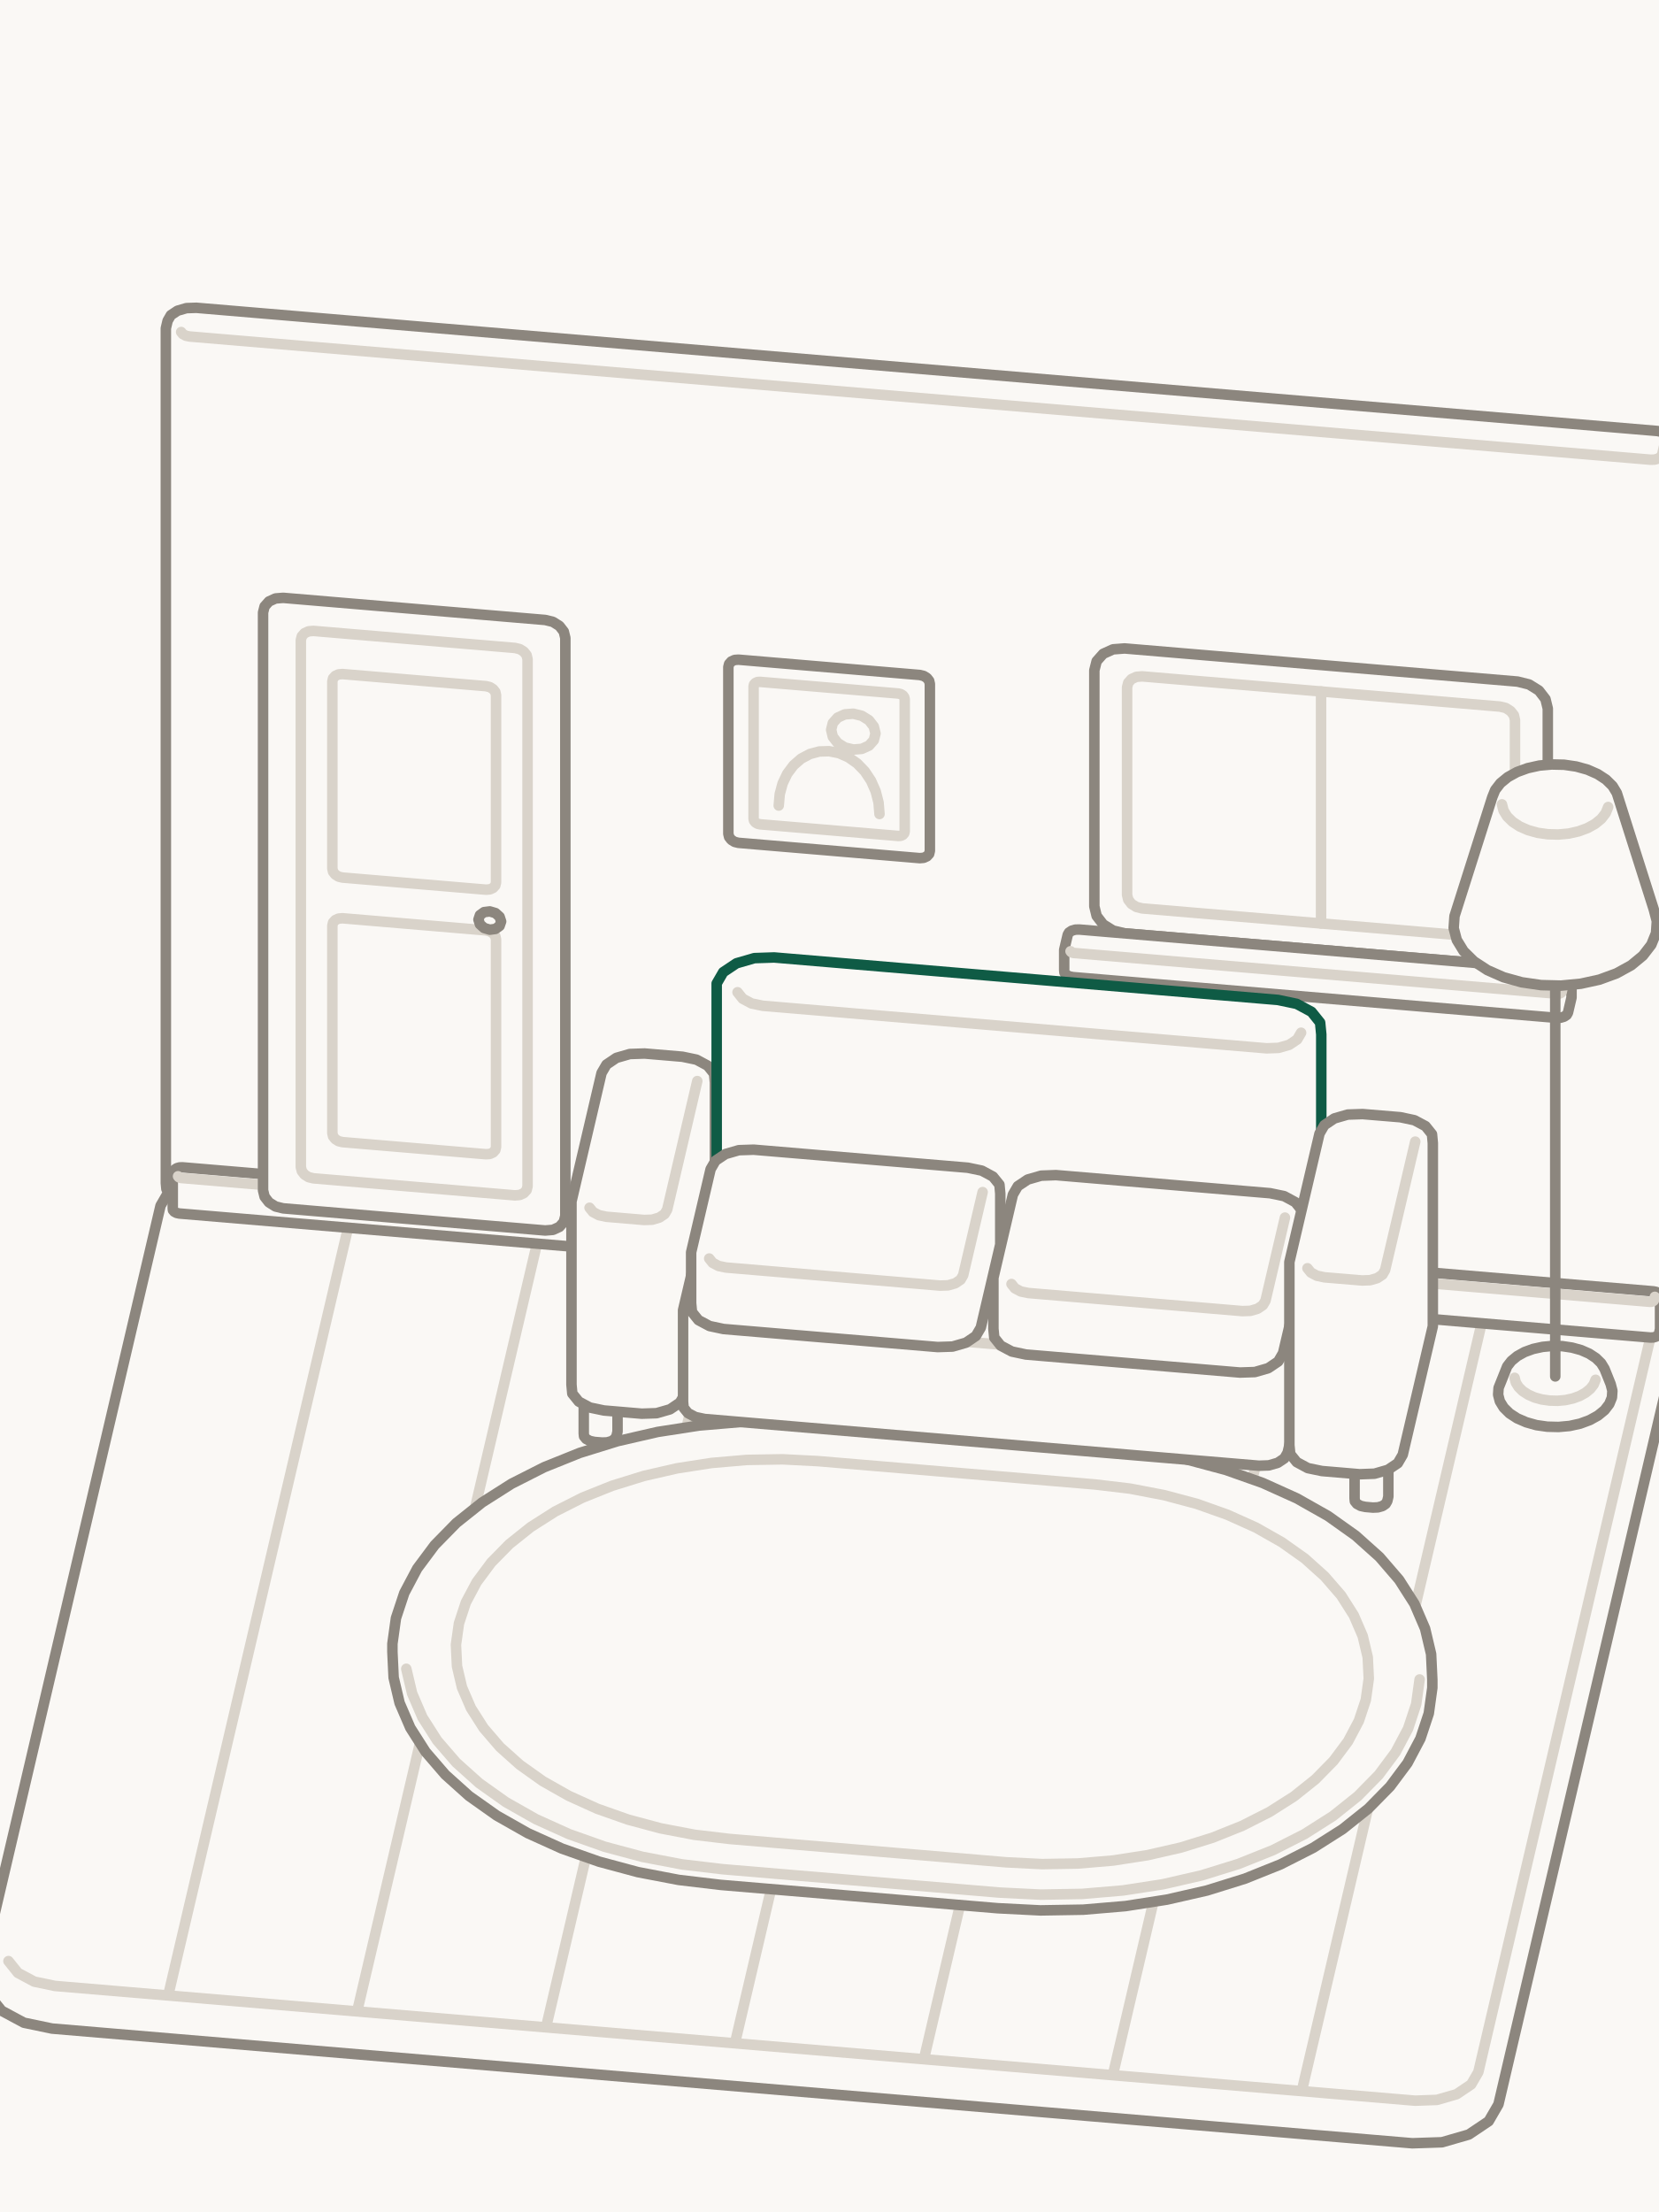
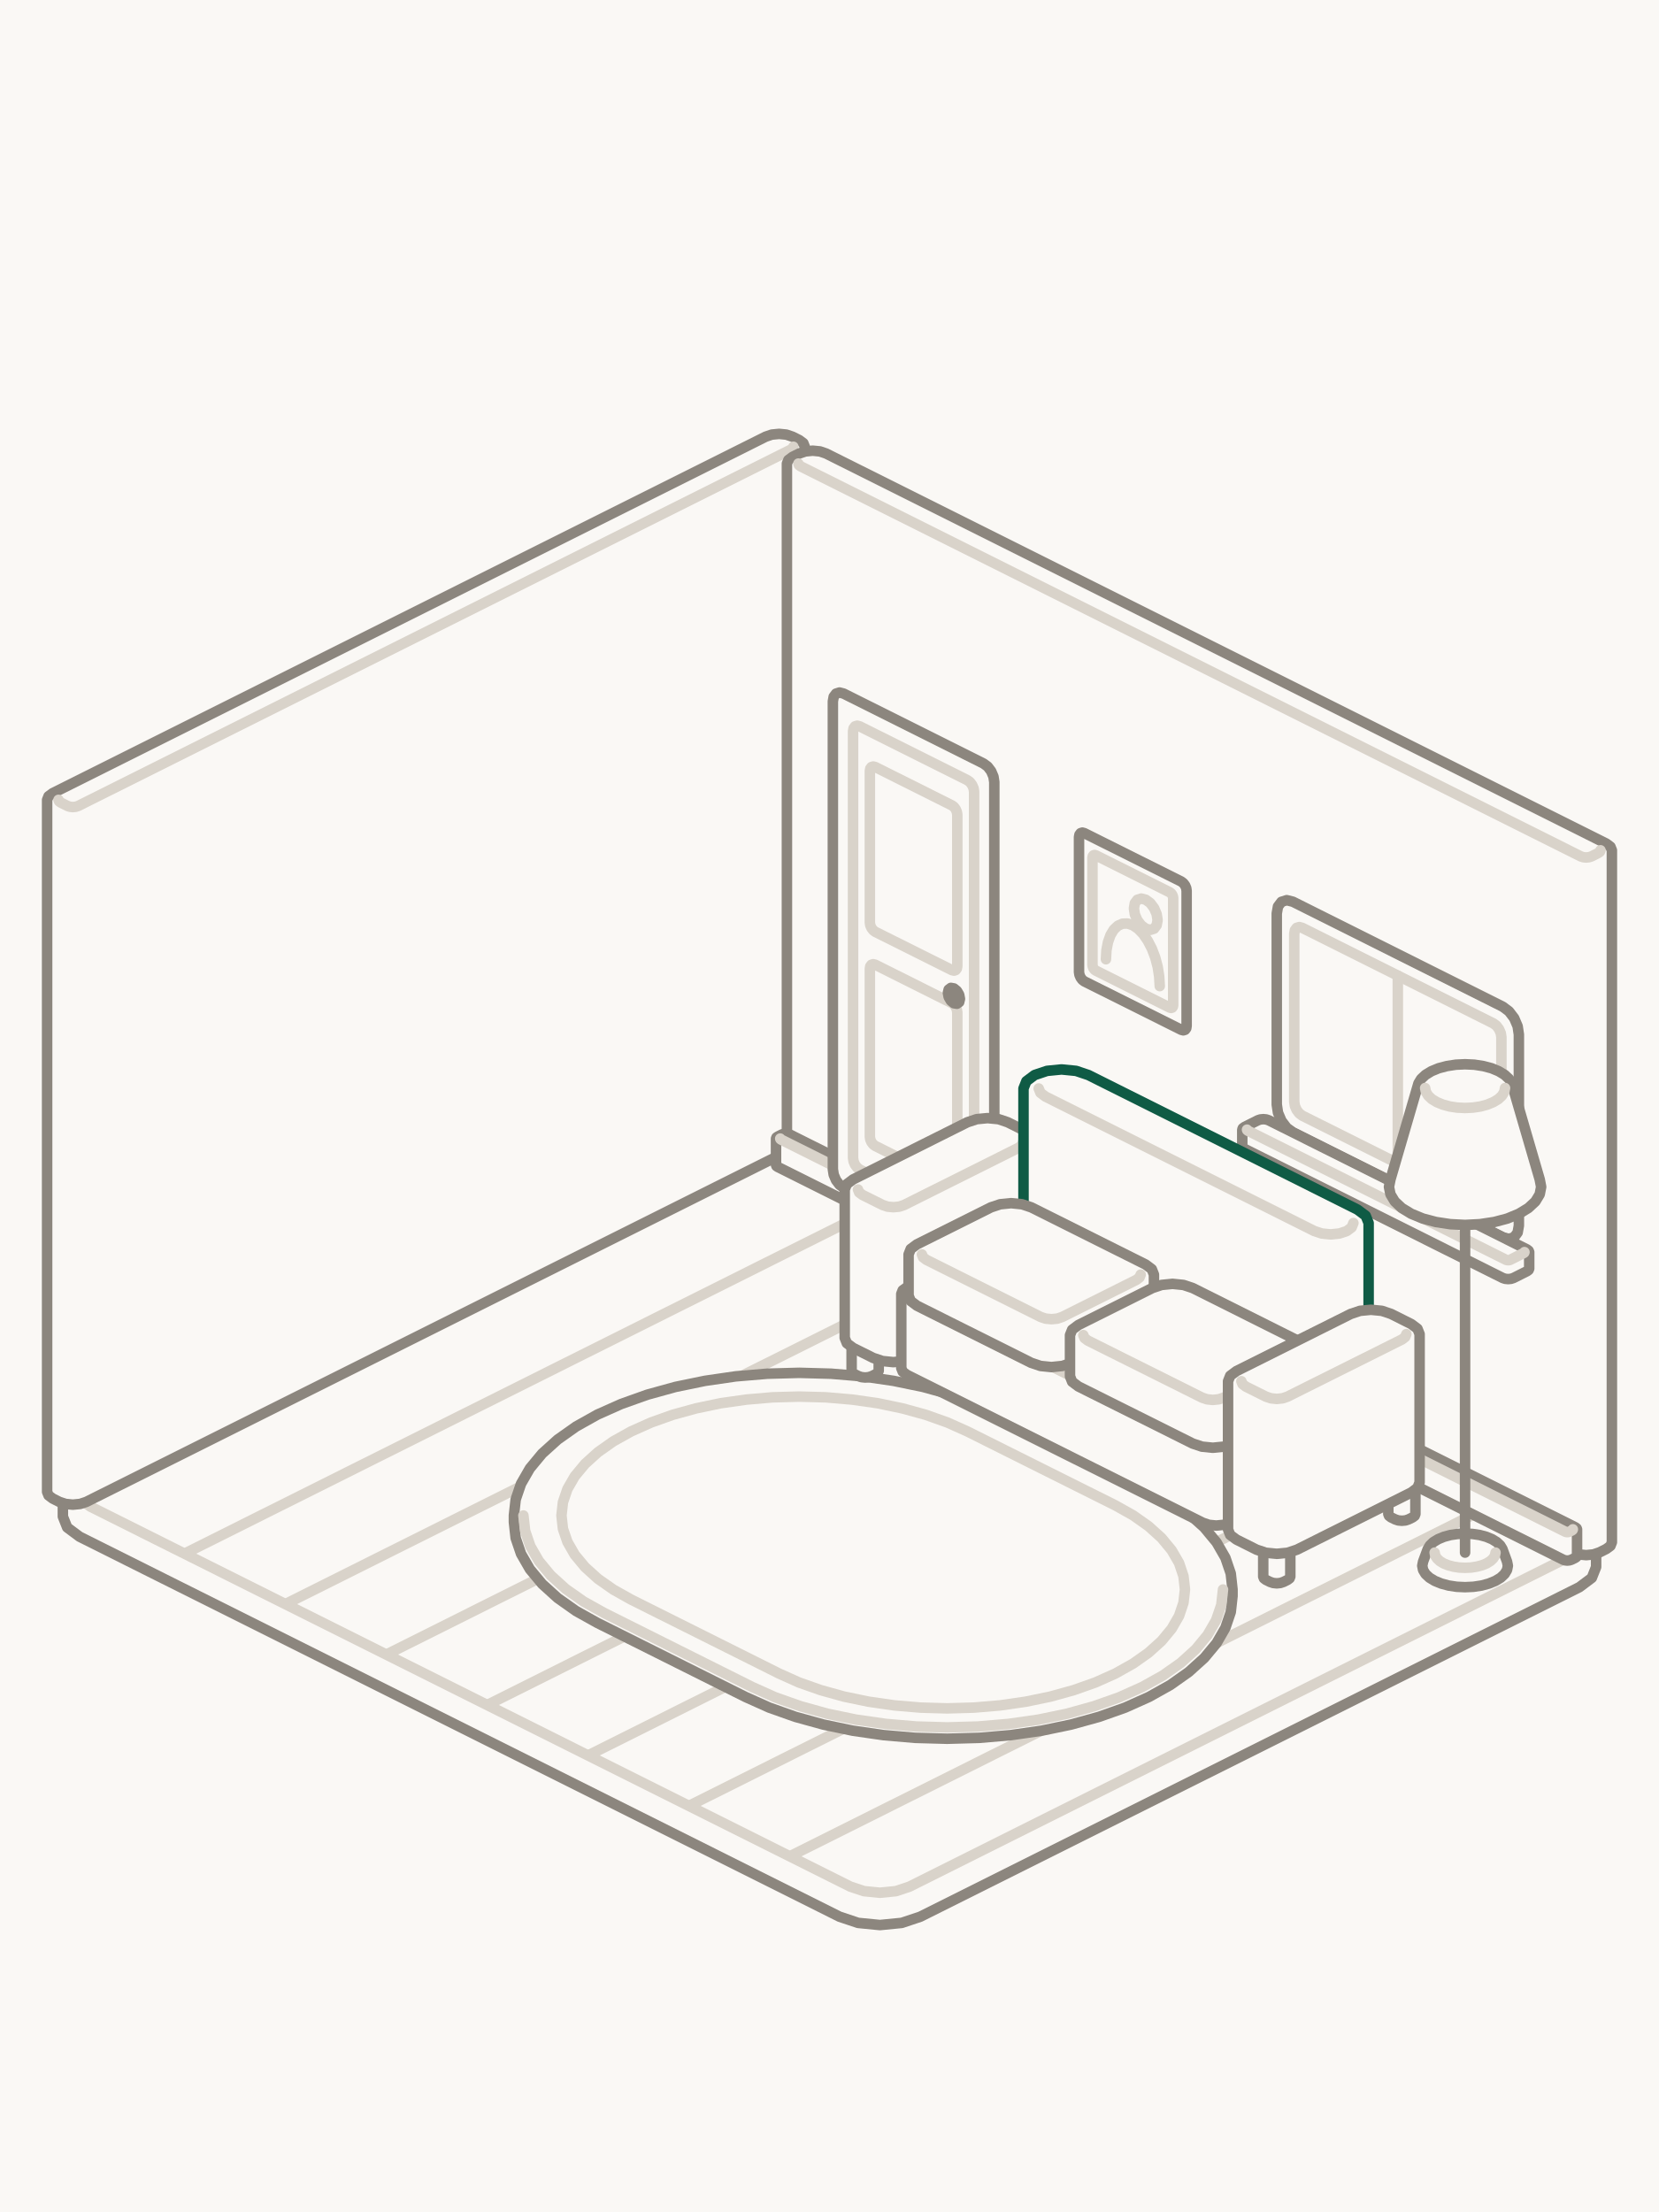
<svg xmlns="http://www.w3.org/2000/svg" viewBox="0 0 300 400" width="300" height="400">
  <rect width="300" height="400" fill="#FAF8F5" />
  <g stroke-width="1.9" stroke-linejoin="round" stroke-linecap="round">
-     <path d="M-2.34 351.96L29.03 218.03L30.8 214.98L34.39 212.57L39.24 211.17L44.61 210.99L290.6 231.73L295.68 232.79L299.7 234.95L302.04 237.86L302.34 241.08L302.34 246.6L270.97 380.53L269.2 383.58L265.61 385.99L260.76 387.39L255.39 387.57L9.4 366.83L4.32 365.77L0.3 363.61L-2.04 360.7L-2.34 357.48Z" fill="#FAF8F5" stroke="#8C867E" />
-     <path d="M298.7 240.77L267.33 374.7L266.03 376.93L263.4 378.7L259.84 379.73L255.9 379.87L9.92 359.12L6.19 358.34L3.24 356.76L1.53 354.63" fill="none" stroke="#D9D3CA" />
-     <path d="M62.94 222.01L30.54 360.31M97.1 224.89L64.71 363.19M131.26 227.77L98.87 366.07M165.43 230.65L133.03 368.95M199.59 233.53L167.2 371.83M233.76 236.41L201.36 374.71M267.92 239.29L235.53 377.59" fill="none" stroke="#D9D3CA" />
-     <path d="M29.99 59.37L30.31 58.01L30.9 56.99L32.1 56.19L33.71 55.72L35.5 55.66L299.71 77.94L301.4 78.29L302.74 79.01L303.52 79.98L303.62 81.06L303.62 235.62L303.3 236.98L302.71 238L301.52 238.8L299.9 239.27L298.11 239.33L33.9 217.05L32.21 216.7L30.87 215.98L30.09 215.01L29.99 213.93Z" fill="#FAF8F5" stroke="#8C867E" />
-     <path d="M300.89 80.82L300.57 82.19L300.33 82.6L299.85 82.92L299.21 83.11L298.49 83.13L34.29 60.85L33.61 60.71L33.07 60.42L32.76 60.04" fill="none" stroke="#D9D3CA" />
-     <path d="M31.24 212.61L31.43 211.79L31.61 211.49L31.97 211.25L32.45 211.11L32.99 211.09L299.02 233.52L299.53 233.63L299.93 233.84L300.16 234.13L300.19 234.45L300.19 240.34L300 241.16L299.82 241.47L299.46 241.71L298.98 241.85L298.44 241.87L32.42 219.44L31.91 219.33L31.51 219.11L31.27 218.82L31.24 218.5Z" fill="#FAF8F5" stroke="#8C867E" />
-     <path d="M299.25 234.51L299.12 235.06L299.03 235.21L298.85 235.33L298.61 235.4L298.34 235.41L32.77 213.02L32.52 212.97L32.32 212.86L32.2 212.71" fill="none" stroke="#D9D3CA" />
-     <path d="M102.23 115.36L101.95 114.21L101.16 113.19L99.98 112.45L98.59 112.11L51.21 108.11L49.82 108.22L48.64 108.76L47.85 109.65L47.57 110.75L47.57 215.26L47.85 216.41L48.64 217.43L49.82 218.17L51.21 218.51L98.59 222.51L99.98 222.4L101.16 221.86L101.95 220.97L102.23 219.87Z" fill="#FAF8F5" stroke="#8C867E" />
-     <path d="M95.4 119.2L95.23 118.48L94.73 117.84L93.99 117.38L93.12 117.17L56.68 114.09L55.81 114.16L55.07 114.5L54.58 115.05L54.4 115.74L54.4 211.05L54.58 211.77L55.07 212.41L55.81 212.87L56.68 213.08L93.12 216.16L93.99 216.09L94.73 215.75L95.23 215.2L95.4 214.51Z" fill="none" stroke="#D9D3CA" />
-     <path d="M89.7 125.71L89.57 125.13L89.17 124.62L88.58 124.25L87.88 124.08L61.92 121.89L61.22 121.95L60.63 122.22L60.23 122.66L60.1 123.21L60.1 157.07L60.23 157.64L60.63 158.15L61.22 158.52L61.92 158.69L87.88 160.88L88.58 160.83L89.17 160.56L89.57 160.12L89.7 159.57Z" fill="none" stroke="#D9D3CA" />
-     <path d="M89.7 169.87L89.57 169.29L89.17 168.78L88.58 168.41L87.88 168.24L61.92 166.05L61.22 166.11L60.63 166.38L60.23 166.82L60.1 167.37L60.1 204.91L60.23 205.48L60.63 205.99L61.22 206.36L61.92 206.53L87.88 208.72L88.58 208.67L89.17 208.4L89.57 207.96L89.7 207.41Z" fill="none" stroke="#D9D3CA" />
-     <path d="M90.62 166.63L90.34 165.78L89.59 165.11L88.57 164.81L87.54 164.94L86.79 165.48L86.52 166.29L86.79 167.14L87.54 167.81L88.57 168.12L89.59 167.98L90.34 167.44Z" fill="#FAF8F5" stroke="#8C867E" />
-     <path d="M279.89 128.13L279.47 126.41L278.28 124.87L276.51 123.77L274.42 123.25L203.36 117.26L201.27 117.42L199.49 118.23L198.31 119.56L197.89 121.22L197.89 163.9L198.31 165.63L199.49 167.16L201.27 168.27L203.36 168.78L274.42 174.77L276.51 174.61L278.28 173.81L279.47 172.47L279.89 170.82Z" fill="#FAF8F5" stroke="#8C867E" />
-     <path d="M273.96 130.21L273.76 129.34L273.16 128.58L272.28 128.02L271.23 127.77L206.55 122.31L205.5 122.39L204.61 122.8L204.02 123.46L203.81 124.29L203.81 161.83L204.02 162.69L204.61 163.46L205.5 164.01L206.55 164.27L271.23 169.72L272.28 169.64L273.16 169.24L273.76 168.57L273.96 167.74Z" fill="none" stroke="#D9D3CA" />
-     <path d="M238.89 166.99L238.89 125.04" fill="none" stroke="#D9D3CA" />
-     <path d="M192.44 171.76L193.08 169.03L193.32 168.62L193.79 168.3L194.44 168.11L195.16 168.09L282.62 175.46L283.3 175.61L283.83 175.89L284.14 176.28L284.18 176.71L284.18 180.39L283.54 183.12L283.31 183.53L282.83 183.85L282.18 184.04L281.47 184.06L194.01 176.69L193.33 176.55L192.79 176.26L192.48 175.87L192.44 175.44Z" fill="#FAF8F5" stroke="#8C867E" />
-     <path d="M283.05 176.62L282.41 179.35L282.32 179.5L282.14 179.62L281.9 179.69L281.63 179.7L194.17 172.33L193.91 172.27L193.71 172.17L193.59 172.02" fill="none" stroke="#D9D3CA" />
-     <path d="M168.15 123.68L168.02 123.11L167.62 122.6L167.03 122.23L166.33 122.06L133.53 119.29L132.84 119.34L132.25 119.61L131.85 120.06L131.71 120.61L131.71 150.79L131.85 151.36L132.25 151.87L132.84 152.24L133.53 152.41L166.33 155.18L167.03 155.12L167.62 154.85L168.02 154.41L168.15 153.86Z" fill="#FAF8F5" stroke="#8C867E" />
-     <path d="M163.6 126.43L163.51 126.07L163.27 125.75L162.9 125.52L162.46 125.41L137.41 123.3L136.97 123.33L136.6 123.5L136.35 123.78L136.27 124.12L136.27 148.04L136.35 148.4L136.6 148.72L136.97 148.95L137.41 149.06L162.46 151.17L162.9 151.14L163.27 150.97L163.51 150.69L163.6 150.35Z" fill="none" stroke="#D9D3CA" />
-     <path d="M140.82 145.67L141 143.61L141.52 141.67L142.36 139.91L143.49 138.4L144.87 137.19L146.45 136.35L148.16 135.89L149.93 135.84L151.71 136.19L153.42 136.94L155 138.05L156.38 139.48L157.51 141.18L158.35 143.09L158.87 145.12L159.04 147.2" fill="none" stroke="#D9D3CA" />
-     <path d="M158.32 132.64L158.01 131.38L157.14 130.25L155.84 129.44L154.31 129.06L152.77 129.18L151.47 129.77L150.6 130.75L150.3 131.97L150.6 133.23L151.47 134.35L152.77 135.17L154.31 135.54L155.84 135.42L157.14 134.83L158.01 133.85Z" fill="none" stroke="#D9D3CA" />
-     <path d="M70.96 297.24L71.6 292.62L73.11 288.06L75.45 283.64L78.61 279.4L82.53 275.4L87.18 271.69L92.5 268.31L98.4 265.32L104.84 262.73L111.71 260.6L118.93 258.94L126.43 257.78L134.09 257.13L141.82 257L149.53 257.38L199.64 261.61L207.23 262.51L214.6 263.92L221.67 265.81L228.34 268.17L234.52 270.96L240.15 274.14L245.14 277.69L249.45 281.55L253 285.67L255.77 290.01L257.7 294.5L258.79 299.1L259.01 303.74L259.01 305.21L258.37 309.84L256.86 314.39L254.52 318.82L251.36 323.06L247.43 327.06L242.78 330.77L237.47 334.14L231.56 337.14L225.13 339.72L218.26 341.86L211.03 343.51L203.54 344.68L195.88 345.33L188.14 345.46L180.43 345.07L130.33 340.85L122.74 339.95L115.36 338.54L108.3 336.64L101.63 334.29L95.45 331.5L89.82 328.31L84.82 324.77L80.52 320.91L76.96 316.78L74.2 312.45L72.26 307.95L71.18 303.36L70.96 298.72Z" fill="#FAF8F5" stroke="#8C867E" />
-     <path d="M256.71 303.7L256.09 308.17L256.09 308.17L254.63 312.58L252.37 316.85L249.32 320.95L245.52 324.82L241.02 328.41L235.89 331.67L230.18 334.57L223.96 337.06L217.32 339.12L210.33 340.73L203.09 341.85L195.68 342.48L188.21 342.61L180.75 342.24L130.65 338.01L123.31 337.14L116.18 335.78L109.35 333.95L102.91 331.67L96.93 328.97L91.49 325.89L86.66 322.46L82.5 318.73L79.06 314.75L76.39 310.56L74.52 306.21L73.47 301.77" fill="none" stroke="#D9D3CA" />
-     <path d="M246.98 307.41L245.72 311.2L243.77 314.89L241.14 318.42L237.87 321.75L233.99 324.85L229.57 327.66L224.64 330.16L219.28 332.31L213.56 334.09L207.53 335.47L201.29 336.44L194.91 336.98L188.46 337.09L182.03 336.77L131.93 332.54L125.6 331.79L119.46 330.62L113.57 329.04L108.01 327.08L102.86 324.75L98.17 322.1L94.01 319.14L90.42 315.93L87.46 312.49L85.16 308.88L83.54 305.13L82.64 301.3L82.45 297.43L82.99 293.58L82.99 293.58L84.24 289.78L86.2 286.1L88.83 282.56L92.1 279.23L95.97 276.14L100.4 273.32L105.32 270.83L110.68 268.68L116.41 266.9L122.43 265.52L128.68 264.55L135.06 264L141.51 263.89L147.93 264.22L198.04 268.44L204.36 269.19L210.51 270.37L216.4 271.94L221.95 273.91L227.11 276.23L231.8 278.89L235.96 281.84L239.54 285.06L242.51 288.49L244.81 292.11L246.42 295.85L247.33 299.68L247.52 303.55L246.98 307.41Z" fill="none" stroke="#D9D3CA" />
-     <path d="M270.91 252.2L270.99 250.98L272.13 248.13L272.55 247.08L273.31 246.1L274.38 245.22L275.7 244.49L277.24 243.93L278.94 243.56L280.72 243.39L282.52 243.43L284.27 243.69L285.91 244.14L287.37 244.78L288.59 245.58L289.53 246.5L290.15 247.52L291.26 250.29L291.57 251.49L291.49 252.71L291.01 253.89L290.16 255L288.96 255.98L287.47 256.8L285.74 257.44L283.83 257.86L281.83 258.04L279.8 257.99L277.83 257.71L275.99 257.19L274.35 256.48L272.97 255.58L271.92 254.54L271.22 253.4Z" fill="#FAF8F5" stroke="#8C867E" />
-     <path d="M288.53 249.51L288.19 250.36L287.58 251.14L286.73 251.84L285.67 252.43L284.44 252.88L283.08 253.18L281.66 253.31L280.22 253.27L278.81 253.07L277.5 252.71L276.34 252.19L275.36 251.56L274.61 250.82L274.11 250.01L273.89 249.15" fill="none" stroke="#D9D3CA" />
-     <path d="M281.24 248.9L281.24 165.36" fill="none" stroke="#8C867E" />
-     <path d="M262.87 167.83L263.02 165.67L269.85 144.16L270.38 142.85L271.33 141.62L272.66 140.53L274.32 139.61L276.24 138.91L278.36 138.44L280.59 138.24L282.84 138.29L285.03 138.61L287.08 139.18L288.9 139.98L290.42 140.97L291.6 142.13L292.37 143.4L299.05 164.44L299.61 166.58L299.46 168.74L298.61 170.84L297.09 172.81L294.97 174.56L292.31 176.02L289.23 177.15L285.85 177.89L282.28 178.23L278.68 178.14L275.17 177.63L271.9 176.72L268.99 175.44L266.55 173.85L264.67 172L263.43 169.97Z" fill="#FAF8F5" stroke="#8C867E" />
-     <path d="M290.81 145.93L290.36 147.04L289.56 148.07L288.45 148.98L287.05 149.75L285.44 150.34L283.66 150.74L281.79 150.91L279.9 150.86L278.06 150.6L276.34 150.12L274.81 149.45L273.53 148.61L272.54 147.64L271.89 146.58L271.6 145.45" fill="none" stroke="#D9D3CA" />
-     <path d="M111.51 226.41L111.7 225.59L112 225.08L112.6 224.68L113.4 224.45L114.3 224.41L115.67 224.53L116.51 224.71L117.18 225.07L117.57 225.55L117.62 226.09L117.62 233.45L117.43 234.27L117.14 234.78L116.54 235.18L115.73 235.41L114.83 235.44L113.47 235.33L112.62 235.15L111.95 234.79L111.56 234.31L111.51 233.77Z" fill="#FAF8F5" stroke="#8C867E" />
-     <path d="M116.71 226.01L116.52 226.83L116.34 227.14L115.99 227.38L115.5 227.52L114.96 227.54L113.6 227.42L113.09 227.31L112.69 227.1L112.45 226.81" fill="none" stroke="#D9D3CA" />
-     <path d="M250.9 238.16L251.09 237.34L251.39 236.84L251.99 236.43L252.79 236.2L253.69 236.17L255.06 236.28L255.9 236.46L256.57 236.82L256.96 237.31L257.01 237.84L257.01 245.2L256.82 246.02L256.53 246.53L255.93 246.93L255.12 247.17L254.22 247.2L252.86 247.08L252.01 246.9L251.34 246.55L250.95 246.06L250.9 245.52Z" fill="#FAF8F5" stroke="#8C867E" />
-     <path d="M256.1 237.77L255.91 238.59L255.73 238.89L255.38 239.13L254.89 239.27L254.35 239.29L252.99 239.18L252.48 239.07L252.08 238.85L251.84 238.56" fill="none" stroke="#D9D3CA" />
-     <path d="M105.56 251.83L105.75 251.01L106.04 250.5L106.64 250.1L107.45 249.86L108.35 249.83L109.71 249.95L110.56 250.13L111.23 250.48L111.62 250.97L111.67 251.51L111.67 258.87L111.48 259.69L111.18 260.2L110.59 260.6L109.78 260.83L108.88 260.86L107.51 260.75L106.67 260.57L106 260.21L105.61 259.73L105.56 259.19Z" fill="#FAF8F5" stroke="#8C867E" />
-     <path d="M110.76 251.43L110.57 252.25L110.39 252.56L110.03 252.8L109.55 252.94L109.01 252.95L107.64 252.84L107.13 252.73L106.73 252.52L106.5 252.23" fill="none" stroke="#D9D3CA" />
-     <path d="M244.95 263.58L245.14 262.76L245.44 262.25L246.03 261.85L246.84 261.62L247.74 261.59L249.1 261.7L249.95 261.88L250.62 262.24L251.01 262.72L251.06 263.26L251.06 270.62L250.87 271.44L250.57 271.95L249.98 272.35L249.17 272.58L248.27 272.62L246.9 272.5L246.06 272.32L245.39 271.96L245 271.48L244.95 270.94Z" fill="#FAF8F5" stroke="#8C867E" />
-     <path d="M250.15 263.18L249.96 264L249.78 264.31L249.42 264.55L248.94 264.69L248.4 264.71L247.03 264.59L246.52 264.49L246.12 264.27L245.89 263.98" fill="none" stroke="#D9D3CA" />
-     <path d="M103.34 217.27L108.78 194.03L109.67 192.51L111.46 191.3L113.89 190.6L116.57 190.51L123.41 191.09L125.95 191.62L127.96 192.7L129.13 194.15L129.28 195.76L129.28 228.88L123.84 252.11L122.95 253.64L121.16 254.85L118.73 255.55L116.05 255.64L109.21 255.06L106.67 254.53L104.66 253.45L103.49 252L103.34 250.39Z" fill="#FAF8F5" stroke="#8C867E" />
-     <path d="M126.09 195.49L120.65 218.73L120.18 219.54L119.22 220.18L117.93 220.56L116.49 220.61L109.66 220.03L108.3 219.74L107.23 219.17L106.61 218.4" fill="none" stroke="#D9D3CA" />
-     <path d="M123.52 236.92L129.6 210.96L130.19 209.94L131.39 209.14L133 208.67L134.8 208.61L235.01 217.06L236.71 217.41L238.04 218.13L238.82 219.1L238.93 220.18L238.93 236.74L232.84 262.7L232.25 263.72L231.06 264.52L229.44 264.99L227.65 265.05L127.43 256.6L125.74 256.24L124.4 255.53L123.62 254.56L123.52 253.48Z" fill="#FAF8F5" stroke="#8C867E" />
-     <path d="M236.65 219.98L230.57 245.95L230.27 246.46L229.67 246.86L228.86 247.09L227.97 247.12L127.75 238.67L126.91 238.49L126.24 238.14L125.85 237.65" fill="none" stroke="#D9D3CA" />
-     <path d="M129.6 177.84L130.78 175.8L133.17 174.2L136.41 173.26L139.99 173.14L231.1 180.82L234.48 181.53L237.16 182.97L238.72 184.91L238.93 187.06L238.93 220.18L237.74 222.21L235.35 223.82L232.12 224.75L228.53 224.87L137.43 217.19L134.04 216.48L131.36 215.05L129.8 213.11L129.6 210.96Z" fill="#FAF8F5" stroke="#0F5B45" />
-     <path d="M235.28 186.75L235.28 186.75L234.57 187.97L233.14 188.93L231.2 189.49L229.05 189.57L137.94 181.88L135.91 181.46L134.3 180.6L133.37 179.43" fill="none" stroke="#D9D3CA" />
-     <path d="M124.98 226.45L128.5 211.42L129.39 209.89L131.18 208.69L133.6 207.99L136.29 207.9L175.01 211.16L177.55 211.69L179.56 212.77L180.73 214.22L180.88 215.84L180.88 225.04L177.36 240.07L176.47 241.59L174.68 242.8L172.26 243.5L169.57 243.59L130.85 240.33L128.31 239.79L126.3 238.72L125.13 237.26L124.98 235.65Z" fill="#FAF8F5" stroke="#8C867E" />
-     <path d="M177.69 215.57L174.17 230.6L173.7 231.41L172.74 232.06L171.45 232.43L170.02 232.48L131.3 229.21L129.94 228.93L128.87 228.36L128.25 227.58" fill="none" stroke="#D9D3CA" />
-     <path d="M179.64 231.06L183.16 216.03L184.05 214.5L185.84 213.3L188.27 212.6L190.95 212.5L229.67 215.77L232.22 216.3L234.22 217.38L235.39 218.83L235.55 220.45L235.55 229.65L232.02 244.68L231.14 246.2L229.34 247.41L226.92 248.11L224.23 248.2L185.51 244.94L182.97 244.4L180.96 243.33L179.79 241.87L179.64 240.26Z" fill="#FAF8F5" stroke="#8C867E" />
-     <path d="M232.36 220.18L228.84 235.21L228.36 236.02L227.41 236.66L226.11 237.04L224.68 237.09L185.96 233.82L184.6 233.54L183.53 232.97L182.91 232.19" fill="none" stroke="#D9D3CA" />
-     <path d="M233.16 228.21L238.61 204.98L239.49 203.46L241.29 202.25L243.71 201.55L246.4 201.46L253.23 202.03L255.77 202.57L257.78 203.64L258.95 205.1L259.1 206.71L259.1 239.83L253.66 263.06L252.77 264.59L250.98 265.79L248.56 266.49L245.87 266.59L239.04 266.01L236.49 265.48L234.49 264.4L233.32 262.95L233.16 261.33Z" fill="#FAF8F5" stroke="#8C867E" />
-     <path d="M255.92 206.44L250.47 229.67L250 230.49L249.04 231.13L247.75 231.5L246.32 231.55L239.48 230.98L238.13 230.69L237.06 230.12L236.43 229.34" fill="none" stroke="#D9D3CA" />
+     <path d="M11.37 269.77L12.15 267.79L14.39 266.12L133.58 206.52L136.93 205.4L140.88 205.01L144.83 205.4L148.18 206.52L285.61 275.24L287.85 276.91L288.63 278.89L288.63 283.36L287.85 285.33L285.61 287.01L166.42 346.6L163.07 347.72L159.12 348.11L155.17 347.72L151.82 346.6L14.39 277.88L12.15 276.21L11.37 274.24Z" fill="#FAF8F5" stroke="#8C867E" />
+     <path d="M285.88 278.89L285.3 280.34L283.66 281.56L164.47 341.16L162.02 341.98L159.12 342.27L156.23 341.98L153.77 341.16L16.34 272.44L14.7 271.21L14.12 269.77" fill="none" stroke="#D9D3CA" />
+     <path d="M156.93 219.17L33.85 280.71M175.18 228.29L52.09 289.83M193.42 237.41L70.34 298.96M211.66 246.54L88.58 308.08M229.91 255.66L106.82 317.2M248.15 264.78L125.07 326.32M266.39 273.9L143.31 335.44" fill="none" stroke="#D9D3CA" />
+     <path d="M8.52 144.64L8.78 143.98L9.53 143.43L138.45 78.97L139.56 78.59L140.88 78.46L142.19 78.59L143.31 78.97L144.53 79.58L145.27 80.13L145.53 80.79L145.53 205.91L145.27 206.57L144.53 207.13L15.61 271.59L14.49 271.96L13.17 272.09L11.86 271.96L10.74 271.59L9.53 270.98L8.78 270.42L8.52 269.77Z" fill="#FAF8F5" stroke="#8C867E" />
+     <path d="M143.47 80.79L143.37 81.05L143.07 81.28L14.15 145.74L13.7 145.89L13.17 145.94L12.65 145.89L12.2 145.74L10.99 145.13L10.69 144.91L10.58 144.64" fill="none" stroke="#D9D3CA" />
+     <path d="M142.3 83.83L142.57 83.17L143.31 82.62L144.53 82.01L145.64 81.63L146.96 81.5L148.28 81.63L149.39 82.01L290.47 152.55L291.22 153.11L291.48 153.76L291.48 278.89L291.22 279.55L290.47 280.1L289.26 280.71L288.14 281.09L286.83 281.22L285.51 281.09L284.39 280.71L143.31 210.17L142.57 209.61L142.3 208.96Z" fill="#FAF8F5" stroke="#8C867E" />
+     <path d="M289.42 153.76L289.31 154.03L289.01 154.25L287.8 154.86L287.35 155.01L286.83 155.06L286.3 155.01L285.85 154.86L144.77 84.32L144.47 84.1L144.37 83.83" fill="none" stroke="#D9D3CA" />
+     <path d="M140.33 205.89L140.41 205.69L140.64 205.53L141.36 205.16L141.7 205.05L142.09 205.01L142.49 205.05L142.82 205.16L284.88 276.19L285.1 276.36L285.18 276.55L285.18 281.32L285.1 281.52L284.88 281.69L284.15 282.05L283.81 282.16L283.42 282.2L283.02 282.16L282.69 282.05L140.64 211.02L140.41 210.86L140.33 210.66Z" fill="#FAF8F5" stroke="#8C867E" />
+     <path d="M284.42 276.55L284.38 276.65L284.27 276.74L283.78 276.98L283.62 277.04L283.42 277.06L283.22 277.04L283.05 276.98L141.24 206.07L141.13 205.99L141.09 205.89" fill="none" stroke="#D9D3CA" />
+     <path d="M179.8 141.42L179.65 140.44L179.23 139.45L178.6 138.62L177.85 138.07L152.55 125.42L151.81 125.23L151.18 125.43L150.76 125.99L150.61 126.83L150.61 211.44L150.76 212.42L151.18 213.41L151.81 214.24L152.55 214.79L177.85 227.44L178.6 227.63L179.23 227.43L179.65 226.87L179.8 226.03Z" fill="#FAF8F5" stroke="#8C867E" />
+     <path d="M176.15 143.17L176.06 142.56L175.79 141.94L175.4 141.42L174.93 141.08L155.47 131.35L155.01 131.23L154.61 131.35L154.35 131.71L154.26 132.23L154.26 209.39L154.35 210L154.61 210.62L155.01 211.14L155.47 211.49L174.93 221.22L175.4 221.34L175.79 221.21L176.06 220.86L176.15 220.33Z" fill="none" stroke="#D9D3CA" />
+     <path d="M173.11 147.32L173.03 146.82L172.82 146.33L172.51 145.91L172.14 145.64L158.27 138.7L157.9 138.61L157.58 138.71L157.37 138.99L157.3 139.41L157.3 166.82L157.37 167.31L157.58 167.8L157.9 168.22L158.27 168.5L172.14 175.43L172.51 175.52L172.82 175.42L173.03 175.14L173.11 174.72Z" fill="none" stroke="#D9D3CA" />
+     <path d="M173.11 183.06L173.03 182.57L172.82 182.08L172.51 181.66L172.14 181.39L158.27 174.45L157.9 174.36L157.58 174.46L157.37 174.74L157.3 175.16L157.3 205.55L157.37 206.04L157.58 206.53L157.9 206.95L158.27 207.22L172.14 214.16L172.51 214.25L172.82 214.15L173.03 213.87L173.11 213.45Z" fill="none" stroke="#D9D3CA" />
+     <path d="M173.59 180.63L173.45 179.88L173.05 179.19L172.5 178.74L171.95 178.64L171.55 178.94L171.41 179.53L171.55 180.28L171.95 180.97L172.5 181.42L173.05 181.51L173.45 181.22Z" fill="#FAF8F5" stroke="#8C867E" />
+     <path d="M274.66 187.07L274.44 185.59L273.81 184.11L272.86 182.87L271.74 182.04L233.8 163.06L232.68 162.78L231.73 163.08L231.1 163.92L230.88 165.18L230.88 199.74L231.1 201.21L231.73 202.69L232.68 203.94L233.8 204.77L271.74 223.74L272.86 224.03L273.81 223.73L274.44 222.88L274.66 221.63Z" fill="#FAF8F5" stroke="#8C867E" />
+     <path d="M271.5 187.57L271.39 186.83L271.07 186.1L270.6 185.47L270.04 185.06L235.5 167.79L234.94 167.64L234.47 167.79L234.15 168.22L234.04 168.84L234.04 199.23L234.15 199.97L234.47 200.71L234.94 201.33L235.5 201.75L270.04 219.02L270.6 219.16L271.07 219.01L271.39 218.59L271.5 217.96Z" fill="none" stroke="#D9D3CA" />
+     <path d="M252.77 210.38L252.77 176.42" fill="none" stroke="#D9D3CA" />
+     <path d="M224.64 204.28L224.74 204.02L225.04 203.8L227.47 202.58L227.92 202.43L228.45 202.38L228.97 202.43L229.42 202.58L276.12 225.93L276.42 226.16L276.53 226.42L276.53 229.4L276.42 229.66L276.12 229.88L273.69 231.1L273.24 231.25L272.72 231.3L272.19 231.25L271.74 231.1L225.04 207.75L224.74 207.53L224.64 207.26Z" fill="#FAF8F5" stroke="#8C867E" />
+     <path d="M275.67 226.42L275.63 226.52L275.51 226.6L273.08 227.82L272.91 227.87L272.72 227.89L272.52 227.87L272.35 227.82L225.65 204.47L225.54 204.38L225.5 204.28" fill="none" stroke="#D9D3CA" />
+     <path d="M214.58 161.09L214.51 160.6L214.3 160.11L213.98 159.69L213.61 159.41L196.09 150.66L195.72 150.56L195.41 150.66L195.2 150.94L195.12 151.36L195.12 175.79L195.2 176.28L195.41 176.77L195.72 177.19L196.09 177.47L213.61 186.22L213.98 186.32L214.3 186.22L214.51 185.94L214.58 185.52Z" fill="#FAF8F5" stroke="#8C867E" />
+     <path d="M212.15 162.41L212.1 162.1L211.97 161.79L211.77 161.53L211.54 161.36L198.16 154.67L197.93 154.61L197.73 154.67L197.6 154.85L197.55 155.11L197.55 174.47L197.6 174.78L197.73 175.09L197.93 175.35L198.16 175.52L211.54 182.21L211.77 182.27L211.97 182.21L212.1 182.03L212.15 181.77Z" fill="none" stroke="#D9D3CA" />
+     <path d="M199.99 173.46L200.08 171.83L200.36 170.36L200.81 169.1L201.41 168.1L202.15 167.4L202.99 167.03L203.9 167L204.85 167.31L205.8 167.95L206.71 168.89L207.55 170.11L208.29 171.54L208.9 173.14L209.35 174.85L209.62 176.6L209.72 178.32" fill="none" stroke="#D9D3CA" />
+     <path d="M209.33 166.39L209.16 165.3L208.7 164.22L208.01 163.3L207.19 162.7L206.37 162.49L205.67 162.71L205.21 163.33L205.05 164.25L205.21 165.33L205.67 166.41L206.37 167.33L207.19 167.94L208.01 168.15L208.7 167.93L209.16 167.31Z" fill="none" stroke="#D9D3CA" />
+     <path d="M92.93 274.05L93.25 271.16L94.22 268.31L95.82 265.53L98.04 262.85L100.84 260.32L104.18 257.96L108.04 255.8L112.35 253.88L117.07 252.2L122.14 250.8L127.48 249.7L133.04 248.89L138.75 248.41L144.53 248.25L150.3 248.41L156.01 248.89L161.57 249.7L166.92 250.8L171.98 252.2L176.7 253.88L181.01 255.8L207.77 269.18L211.63 271.34L214.97 273.7L217.77 276.23L219.99 278.91L221.59 281.69L222.56 284.54L222.88 287.43L222.88 288.62L222.56 291.51L221.59 294.36L219.99 297.14L217.77 299.81L214.97 302.34L211.63 304.7L207.77 306.86L203.46 308.79L198.74 310.46L193.67 311.86L188.33 312.97L182.77 313.77L177.06 314.26L171.28 314.42L165.51 314.26L159.8 313.77L154.24 312.97L148.9 311.86L143.83 310.46L139.11 308.79L134.8 306.86L108.04 293.48L104.18 291.33L100.84 288.97L98.04 286.43L95.82 283.76L94.22 280.98L93.25 278.13L92.93 275.24Z" fill="#FAF8F5" stroke="#8C867E" />
+     <path d="M221.16 287.43L220.85 290.22L219.91 292.98L218.36 295.66L216.22 298.25L213.52 300.7L210.28 302.98L206.55 305.06L206.55 305.06L202.38 306.93L197.82 308.54L192.93 309.9L187.76 310.97L182.38 311.74L176.87 312.21L171.28 312.37L165.7 312.21L160.18 311.74L154.81 310.97L149.64 309.9L144.75 308.54L140.18 306.93L136.01 305.06L109.26 291.68L105.53 289.6L102.29 287.32L99.59 284.87L97.45 282.29L95.9 279.6L94.96 276.84L94.65 274.05" fill="none" stroke="#D9D3CA" />
+     <path d="M201.69 302.63L198.09 304.24L194.16 305.63L189.94 306.8L185.49 307.72L180.85 308.39L176.1 308.79L171.28 308.93L166.47 308.79L161.72 308.39L157.08 307.72L152.63 306.8L148.41 305.63L144.47 304.24L140.88 302.63L114.12 289.25L110.91 287.45L108.12 285.49L105.79 283.38L103.94 281.15L102.61 278.83L101.8 276.46L101.53 274.05L101.8 271.64L102.61 269.26L103.94 266.95L105.79 264.72L108.12 262.61L110.91 260.64L114.12 258.85L114.12 258.85L117.72 257.24L121.65 255.84L125.87 254.68L130.32 253.75L134.96 253.09L139.71 252.68L144.53 252.55L149.34 252.68L154.1 253.09L158.73 253.75L163.18 254.68L167.4 255.84L171.34 257.24L174.93 258.85L201.69 272.22L204.9 274.02L207.69 275.99L210.03 278.1L211.87 280.33L213.21 282.64L214.01 285.02L214.28 287.43L214.01 289.83L213.21 292.21L211.87 294.53L210.03 296.75L207.69 298.86L204.9 300.83L201.69 302.63Z" fill="none" stroke="#D9D3CA" />
+     <path d="M257.19 283.14L257.34 282.39L258.19 280.09L258.58 279.45L259.21 278.85L260.07 278.33L261.11 277.9L262.3 277.58L263.59 277.39L264.93 277.32L266.28 277.39L267.57 277.58L268.76 277.9L269.8 278.33L270.65 278.85L271.29 279.45L271.68 280.09L272.52 282.39L272.67 283.14L272.52 283.9L272.08 284.63L271.37 285.3L270.41 285.88L269.23 286.36L267.9 286.72L266.44 286.94L264.93 287.01L263.42 286.94L261.97 286.72L260.63 286.36L259.46 285.88L258.5 285.3L257.78 284.63L257.34 283.9Z" fill="#FAF8F5" stroke="#8C867E" />
+     <path d="M270.44 280.76L270.33 281.3L270.02 281.81L269.51 282.29L268.83 282.71L267.99 283.05L267.04 283.3L266.01 283.46L264.93 283.51L263.86 283.46L262.83 283.3L261.88 283.05L261.04 282.71L260.36 282.29L259.85 281.81L259.53 281.3L259.43 280.76" fill="none" stroke="#D9D3CA" />
+     <path d="M264.93 280.76L264.93 213.14" fill="none" stroke="#8C867E" />
+     <path d="M251.17 214.63L251.44 213.28L256.5 195.91L256.99 195.1L257.78 194.36L258.85 193.71L260.16 193.17L261.64 192.78L263.26 192.53L264.93 192.45L266.61 192.53L268.22 192.78L269.71 193.17L271.01 193.71L272.08 194.36L272.88 195.1L273.37 195.91L278.43 213.28L278.69 214.63L278.43 215.97L277.65 217.26L276.37 218.45L274.66 219.49L272.58 220.35L270.2 220.98L267.62 221.37L264.93 221.51L262.25 221.37L259.67 220.98L257.29 220.35L255.2 219.49L253.49 218.45L252.22 217.26L251.44 215.97Z" fill="#FAF8F5" stroke="#8C867E" />
+     <path d="M272.16 196.75L272.02 197.45L271.61 198.13L270.94 198.76L270.04 199.3L268.95 199.75L267.7 200.09L266.34 200.29L264.93 200.36L263.52 200.29L262.17 200.09L260.92 199.75L259.82 199.3L258.93 198.76L258.26 198.13L257.85 197.45L257.71 196.75" fill="none" stroke="#D9D3CA" />
+     <path d="M176.62 230.61L176.75 230.28L177.12 230L177.85 229.63L178.41 229.45L179.07 229.38L179.73 229.45L180.28 229.63L181.01 230L181.39 230.28L181.52 230.61L181.52 236.56L181.39 236.89L181.01 237.17L180.28 237.54L179.73 237.72L179.07 237.79L178.41 237.72L177.85 237.54L177.12 237.17L176.75 236.89L176.62 236.56Z" fill="#FAF8F5" stroke="#8C867E" />
+     <path d="M180.83 230.61L180.75 230.8L180.53 230.97L179.8 231.34L179.46 231.45L179.07 231.49L178.67 231.45L178.34 231.34L177.61 230.97L177.38 230.8L177.31 230.61" fill="none" stroke="#D9D3CA" />
+     <path d="M251.05 267.82L251.18 267.49L251.55 267.21L252.28 266.85L252.84 266.66L253.5 266.6L254.16 266.66L254.72 266.85L255.45 267.21L255.82 267.49L255.95 267.82L255.95 273.78L255.82 274.11L255.45 274.39L254.72 274.75L254.16 274.94L253.5 275L252.84 274.94L252.28 274.75L251.55 274.39L251.18 274.11L251.05 273.78Z" fill="#FAF8F5" stroke="#8C867E" />
+     <path d="M255.26 267.82L255.18 268.02L254.96 268.19L254.23 268.55L253.9 268.66L253.5 268.7L253.11 268.66L252.77 268.55L252.04 268.19L251.82 268.02L251.74 267.82" fill="none" stroke="#D9D3CA" />
+     <path d="M154 241.92L154.13 241.59L154.5 241.31L155.23 240.94L155.79 240.76L156.45 240.69L157.1 240.76L157.66 240.94L158.39 241.31L158.76 241.59L158.9 241.92L158.9 247.87L158.76 248.2L158.39 248.48L157.66 248.85L157.1 249.03L156.45 249.1L155.79 249.03L155.23 248.85L154.5 248.48L154.13 248.2L154 247.87Z" fill="#FAF8F5" stroke="#8C867E" />
+     <path d="M158.21 241.92L158.13 242.11L157.91 242.28L157.18 242.65L156.84 242.76L156.45 242.8L156.05 242.76L155.72 242.65L154.99 242.28L154.76 242.11L154.68 241.92" fill="none" stroke="#D9D3CA" />
+     <path d="M228.43 279.13L228.56 278.8L228.93 278.52L229.66 278.16L230.22 277.97L230.88 277.91L231.54 277.97L232.1 278.16L232.82 278.52L233.2 278.8L233.33 279.13L233.33 285.09L233.2 285.42L232.82 285.7L232.1 286.06L231.54 286.25L230.88 286.32L230.22 286.25L229.66 286.06L228.93 285.7L228.56 285.42L228.43 285.09Z" fill="#FAF8F5" stroke="#8C867E" />
+     <path d="M232.64 279.13L232.56 279.33L232.34 279.5L231.61 279.86L231.27 279.97L230.88 280.01L230.48 279.97L230.15 279.86L229.42 279.5L229.2 279.33L229.12 279.13" fill="none" stroke="#D9D3CA" />
+     <path d="M152.75 215.1L153.14 214.12L154.26 213.28L174.93 202.94L176.61 202.38L178.58 202.19L180.56 202.38L182.23 202.94L185.88 204.77L187 205.6L187.39 206.59L187.39 233.4L187 234.39L185.88 235.23L165.2 245.56L163.53 246.12L161.55 246.32L159.58 246.12L157.91 245.56L154.26 243.74L153.14 242.9L152.75 241.92Z" fill="#FAF8F5" stroke="#8C867E" />
+     <path d="M184.98 206.59L184.77 207.12L184.18 207.56L163.5 217.9L162.61 218.2L161.55 218.3L160.5 218.2L159.61 217.9L155.96 216.08L155.36 215.63L155.15 215.1" fill="none" stroke="#D9D3CA" />
+     <path d="M162.98 233.98L163.24 233.32L163.99 232.77L187.09 221.21L188.21 220.84L189.53 220.71L190.84 220.84L191.96 221.21L245.47 247.97L246.22 248.53L246.48 249.19L246.48 262.59L246.22 263.25L245.47 263.81L222.37 275.36L221.25 275.74L219.93 275.87L218.62 275.74L217.5 275.36L163.99 248.61L163.24 248.05L162.98 247.39Z" fill="#FAF8F5" stroke="#8C867E" />
+     <path d="M244.76 249.19L244.63 249.52L244.26 249.79L221.15 261.35L220.59 261.53L219.93 261.6L219.27 261.53L218.72 261.35L165.2 234.59L164.83 234.31L164.7 233.98" fill="none" stroke="#D9D3CA" />
+     <path d="M185.08 196.83L185.6 195.52L187.09 194.4L189.33 193.65L191.96 193.39L194.59 193.65L196.82 194.4L245.47 218.73L246.96 219.84L247.49 221.16L247.49 247.97L246.96 249.29L245.47 250.4L243.24 251.15L240.61 251.41L237.98 251.15L235.74 250.4L187.09 226.08L185.6 224.96L185.08 223.65Z" fill="#FAF8F5" stroke="#0F5B45" />
+     <path d="M244.74 221.16L244.42 221.95L243.53 222.62L243.53 222.62L242.19 223.06L240.61 223.22L239.03 223.06L237.69 222.62L189.04 198.29L188.15 197.62L187.83 196.83" fill="none" stroke="#D9D3CA" />
+     <path d="M164.3 226.84L164.69 225.85L165.81 225.02L179.19 218.33L180.86 217.77L182.84 217.57L184.81 217.77L186.49 218.33L207.16 228.66L208.28 229.5L208.67 230.49L208.67 237.94L208.28 238.92L207.16 239.76L193.78 246.45L192.11 247.01L190.14 247.21L188.16 247.01L186.49 246.45L165.81 236.11L164.69 235.27L164.3 234.29Z" fill="#FAF8F5" stroke="#8C867E" />
+     <path d="M206.27 230.49L206.06 231.01L205.46 231.46L192.08 238.15L191.19 238.45L190.14 238.55L189.08 238.45L188.19 238.15L167.51 227.81L166.92 227.37L166.71 226.84" fill="none" stroke="#D9D3CA" />
+     <path d="M193.49 241.43L193.88 240.45L195 239.61L208.38 232.92L210.05 232.36L212.03 232.16L214 232.36L215.68 232.92L236.35 243.26L237.47 244.1L237.86 245.08L237.86 252.53L237.47 253.52L236.35 254.35L222.97 261.04L221.3 261.6L219.32 261.8L217.35 261.6L215.68 261.04L195 250.71L193.88 249.87L193.49 248.88Z" fill="#FAF8F5" stroke="#8C867E" />
+     <path d="M235.46 245.08L235.25 245.61L234.65 246.06L221.27 252.74L220.38 253.04L219.32 253.15L218.27 253.04L217.38 252.74L196.7 242.41L196.11 241.96L195.9 241.43" fill="none" stroke="#D9D3CA" />
+     <path d="M222.07 249.77L222.46 248.78L223.58 247.94L244.26 237.6L245.93 237.04L247.91 236.85L249.88 237.04L251.55 237.6L255.2 239.43L256.32 240.27L256.71 241.25L256.71 268.07L256.32 269.05L255.2 269.89L234.53 280.23L232.85 280.79L230.88 280.98L228.9 280.79L227.23 280.23L223.58 278.4L222.46 277.57L222.07 276.58Z" fill="#FAF8F5" stroke="#8C867E" />
+     <path d="M254.31 241.25L254.1 241.78L253.5 242.23L232.82 252.56L231.93 252.86L230.88 252.97L229.83 252.86L228.93 252.56L225.28 250.74L224.69 250.29L224.48 249.77" fill="none" stroke="#D9D3CA" />
  </g>
</svg>
